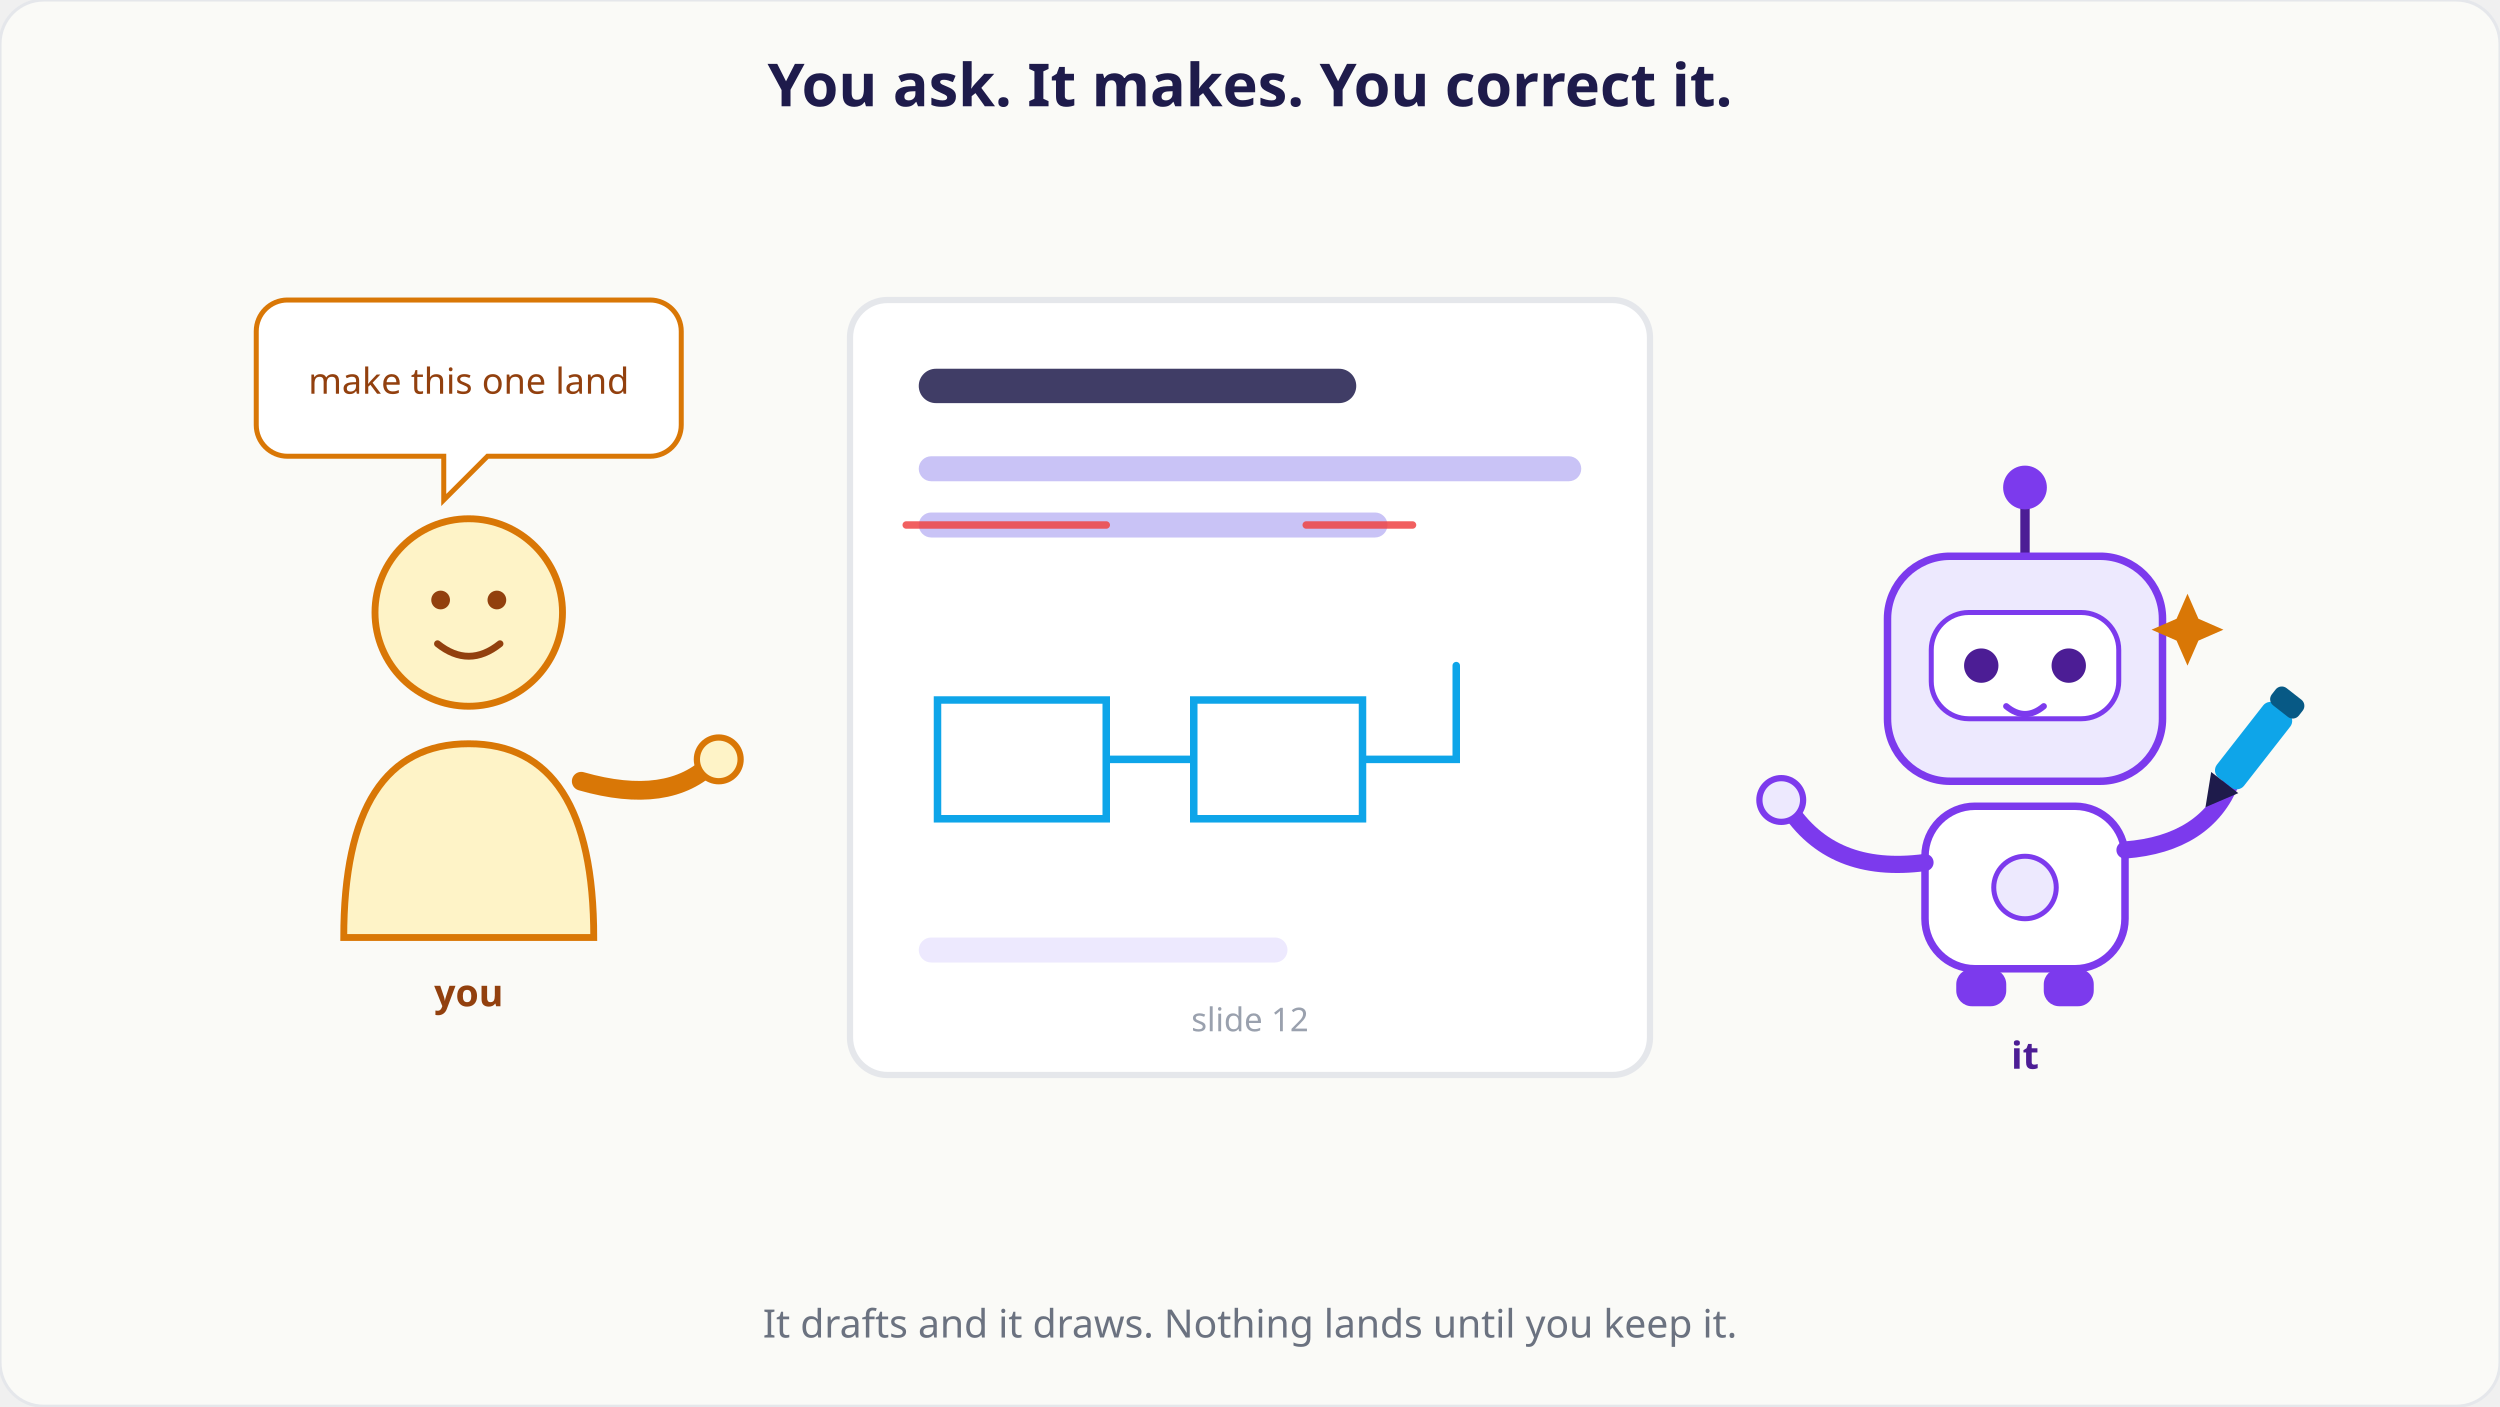
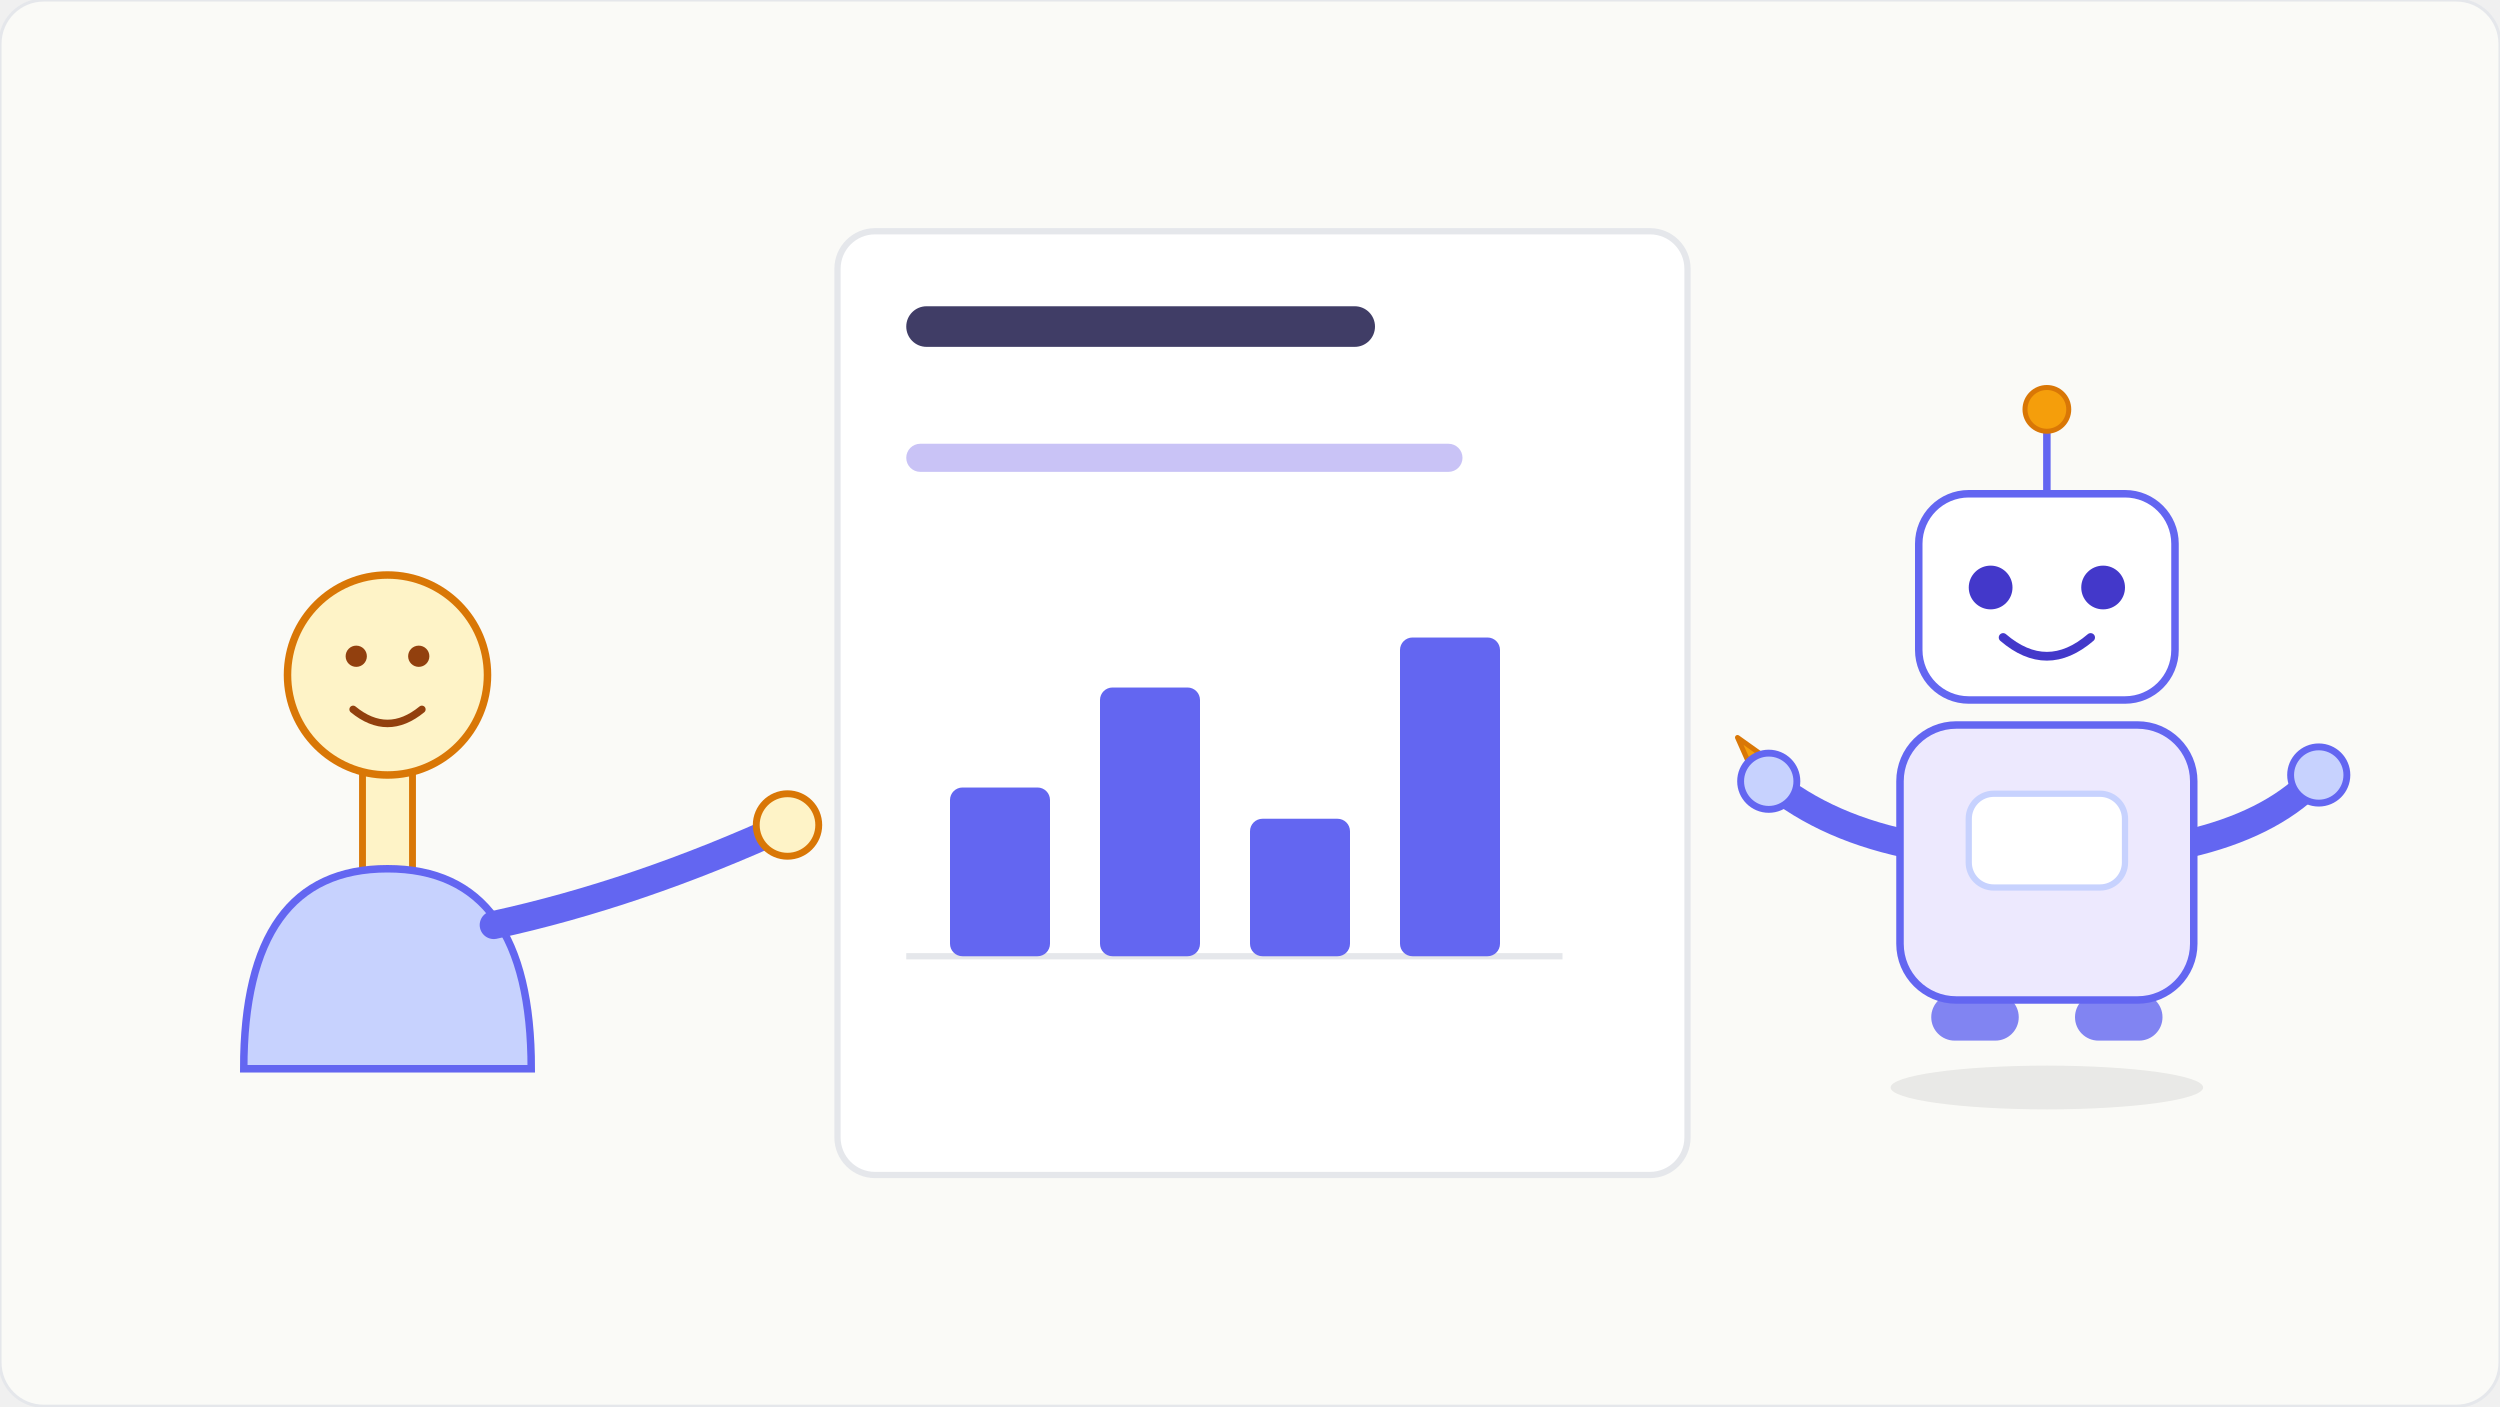
<svg xmlns="http://www.w3.org/2000/svg" viewBox="0 0 800 450" font-family="system-ui,sans-serif">
  <style>
-     /* Twelve seconds, four beats: you ask, it works, you correct it, it is
-        pleased with you. Everything is drawn in its finished state, so with the
-        animation off — printing, or a reader who asked for less motion — the
-        picture still reads. */
-     @keyframes ask    { 0%{opacity:0;transform:translateY(6px) scale(.9)} 6%,26%{opacity:1;transform:none}
-                         34%,100%{opacity:0;transform:translateY(6px) scale(.9)} }
-     @keyframes hover  { 0%,100%{transform:translateY(0)} 50%{transform:translateY(-5px)} }
-     @keyframes blink  { 0%,46%,52%,100%{transform:scaleY(1)} 48%,50%{transform:scaleY(.12)} }
-     @keyframes think  { 0%,22%{opacity:.25} 30%,52%{opacity:1} 60%,100%{opacity:.25} }
-     @keyframes place  { 0%,26%{opacity:0;transform:translate(-26px,-14px) scale(.8)}
-                         38%,100%{opacity:1;transform:none} }
-     @keyframes place2 { 0%,32%{opacity:0;transform:translate(-22px,-10px) scale(.8)}
-                         44%,100%{opacity:1;transform:none} }
-     @keyframes drawn  { 0%,36%{stroke-dashoffset:190} 56%,100%{stroke-dashoffset:0} }
-     @keyframes reach  { 0%,58%{transform:translate(0,0) rotate(0)} 68%,76%{transform:translate(52px,-16px) rotate(-12deg)}
-                         88%,100%{transform:translate(0,0) rotate(0)} }
-     @keyframes strike { 0%,70%{stroke-dashoffset:64} 80%,100%{stroke-dashoffset:0} }
-     @keyframes cheer  { 0%,84%{transform:translateY(0) rotate(0)} 90%{transform:translateY(-9px) rotate(-6deg)}
-                         96%,100%{transform:translateY(0) rotate(0)} }
-     @keyframes spark  { 0%,86%{opacity:0;transform:scale(.4)} 92%{opacity:1;transform:scale(1)}
-                         100%{opacity:0;transform:scale(1.3)} }
+     @keyframes ask    { 0%,2%{opacity:0;transform:translateY(8px) scale(.92)}
+                         6%,20%{opacity:1;transform:none}
+                         25%,100%{opacity:0;transform:translateY(8px) scale(.92)} }
+     @keyframes wall   { 0%,7%{opacity:0} 11%,44%{opacity:1} 48%,100%{opacity:0} }
+     @keyframes type   { 0%,8%{transform:scaleX(0)} 15%,100%{transform:scaleX(1)} }
+     @keyframes tag    { 0%,26%{opacity:0} 30%,44%{opacity:1} 48%,100%{opacity:0} }
+     @keyframes tada   { 0%,27%{opacity:0;transform:translateY(6px) scale(.85)}
+                         31%,39%{opacity:1;transform:none}
+                         43%,100%{opacity:0;transform:translateY(6px) scale(.85)} }
+     /* A rubber-hose arm: the sleeve stretches from the shoulder and the hand
+        travels the same distance, so the two stay joined while it reaches
+        clear across the slide. Rotating instead would have swung the hand
+        away from the paper, and translating alone tore the arm off. */
+     @keyframes reachx { 0%,36%{transform:scaleX(1)} 45%,49%{transform:scaleX(2.85)}
+                         56%,100%{transform:scaleX(1)} }
+     @keyframes reachh { 0%,36%{transform:translateX(0)} 45%,49%{transform:translateX(178px)}
+                         56%,100%{transform:translateX(0)} }
+     @keyframes hold   { 0%,33%{opacity:0} 37%,50%{opacity:1} 55%,100%{opacity:0} }
+     @keyframes strike { 0%,37%{opacity:0;stroke-dashoffset:170} 39%{opacity:1}
+                         45%{opacity:1;stroke-dashoffset:0} 50%,100%{opacity:0;stroke-dashoffset:0} }
+     @keyframes poof   { 0%,44%{opacity:0;transform:scale(.3)} 48%{opacity:.8;transform:scale(1)}
+                         55%,100%{opacity:0;transform:scale(1.6)} }
+     @keyframes mood   { 0%,47%{transform:none} 53%,62%{transform:translateY(11px) rotate(4deg)}
+                         68%,81%{transform:none} 87%{transform:translateY(-11px) rotate(-6deg)}
+                         93%,100%{transform:none} }
+     @keyframes sad    { 0%,48%{opacity:0} 53%,63%{opacity:1} 68%,100%{opacity:0} }
+     @keyframes glad   { 0%,48%{opacity:1} 53%,63%{opacity:0} 68%,100%{opacity:1} }
+     @keyframes drip   { 0%,52%{opacity:0;transform:translateY(-2px)} 56%{opacity:1}
+                         64%,100%{opacity:0;transform:translateY(20px)} }
+     @keyframes redo   { 0%,63%{opacity:0} 71%,100%{opacity:1} }
+     @keyframes grow   { 0%,67%{transform:scaleY(0)} 79%,100%{transform:scaleY(1)} }
+     @keyframes heart  { 0%,80%{opacity:0;transform:translateY(0) scale(.5)}
+                         86%{opacity:1;transform:translateY(-18px) scale(1)}
+                         97%,100%{opacity:0;transform:translateY(-40px) scale(1)} }
+     @keyframes spark  { 0%,29%{opacity:0;transform:scale(.4)} 33%{opacity:1;transform:scale(1)}
+                         39%,82%{opacity:0;transform:scale(.4)} 88%{opacity:1;transform:scale(1)}
+                         95%,100%{opacity:0;transform:scale(1.3)} }
+     @keyframes write  { 0%,9%{transform:none} 14%{transform:translate(-9px,-27px)}
+                         19%{transform:translate(-5px,-7px)} 24%{transform:translate(-11px,-31px)}
+                         29%{transform:translate(-5px,-5px)} 34%,64%{transform:none}
+                         70%{transform:translate(-9px,-23px)} 76%,100%{transform:none} }
+     @keyframes bob    { 0%,100%{transform:translateY(0)} 50%{transform:translateY(-6px)} }
+     @keyframes blink  { 0%,45%,53%,100%{transform:scaleY(1)} 47%,51%{transform:scaleY(.1)} }
+     @keyframes ping   { 0%,9%{opacity:.55;transform:scale(1)} 13%,32%{opacity:1;transform:scale(1.25)}
+                         38%,100%{opacity:.55;transform:scale(1)} }

-     .bubble{transform-origin:150px 120px;animation:ask 12s ease-out infinite}
-     .bot   {transform-origin:648px 250px;animation:hover 4s ease-in-out infinite}
-     .botC  {transform-origin:648px 250px;animation:cheer 12s ease-out infinite}
-     .eye   {transform-origin:center;animation:blink 5s ease-in-out infinite}
-     .brain {animation:think 12s ease-in-out infinite}
-     .blk1  {transform-origin:center;animation:place 12s cubic-bezier(.2,1.3,.4,1) infinite}
-     .blk2  {transform-origin:center;animation:place2 12s cubic-bezier(.2,1.3,.4,1) infinite}
-     .art   {stroke-dasharray:190;animation:drawn 12s ease-in-out infinite}
-     .arm   {transform-origin:196px 250px;animation:reach 12s ease-in-out infinite}
-     .cross {stroke-dasharray:64;animation:strike 12s ease-out infinite}
-     .spark {transform-origin:center;animation:spark 12s ease-out infinite}
+     .fb    {transform-box:fill-box}
+     .ask   {transform-origin:146px 111px;animation:ask 12s ease-out infinite}
+     .wall  {animation:wall 12s ease-out infinite}
+     .wl    {transform-box:fill-box;transform-origin:left center;animation:type 12s ease-out infinite backwards}
+     .tag   {animation:tag 12s ease-out infinite}
+     .tada  {transform-origin:608px 96px;animation:tada 12s ease-out infinite}
+     .armX  {transform-box:fill-box;transform-origin:left center;animation:reachx 12s cubic-bezier(.4,0,.3,1) infinite}
+     .hand  {animation:reachh 12s cubic-bezier(.4,0,.3,1) infinite}
+     .rub   {animation:hold 12s ease-out infinite}
+     .strike{stroke-dasharray:170;animation:strike 12s ease-out infinite}
+     .poof  {transform-box:fill-box;transform-origin:center;animation:poof 12s ease-out infinite}
+     .mood  {transform-origin:655px 240px;animation:mood 12s cubic-bezier(.3,1.4,.5,1) infinite}
+     .bob   {transform-origin:655px 240px;animation:bob 4s ease-in-out infinite}
+     .sad   {animation:sad 12s steps(1,end) infinite}
+     .glad  {animation:glad 12s steps(1,end) infinite}
+     .drip  {animation:drip 12s ease-in infinite}
+     .good  {animation:redo 12s ease-out infinite}
+     .bar   {transform-box:fill-box;transform-origin:center bottom;animation:grow 12s cubic-bezier(.2,1.3,.4,1) infinite backwards}
+     .heart {transform-box:fill-box;transform-origin:center;animation:heart 12s ease-out infinite}
+     .spark {transform-box:fill-box;transform-origin:center;animation:spark 12s ease-out infinite}
+     .pen   {animation:write 12s ease-in-out infinite}
+     .eye   {transform-box:fill-box;transform-origin:center;animation:blink 5.5s ease-in-out infinite}
+     .ant   {transform-box:fill-box;transform-origin:center;animation:ping 12s ease-in-out infinite}
    @media print,(prefers-reduced-motion:reduce){
-       .bubble,.bot,.botC,.eye,.brain,.blk1,.blk2,.art,.arm,.cross,.spark{animation:none!important}
-       .bubble{opacity:0} .spark{opacity:0}
+       .ask,.wall,.wl,.tag,.tada,.armX,.hand,.rub,.strike,.poof,.mood,.bob,.sad,.glad,.drip,
+       .good,.bar,.heart,.spark,.pen,.eye,.ant{animation:none!important}
+       .ask,.wall,.tag,.tada,.rub,.strike,.poof,.sad,.drip,.heart,.spark{opacity:0}
    }
  </style>
  <rect width="800" height="450" rx="14" fill="#FAFAF7" stroke="#E5E7EB" />
-   <text x="400" y="34" text-anchor="middle" font-size="19" font-weight="700" fill="#1E1B4B">You ask. It makes. You correct it.</text>
-   <rect x="272" y="96" width="256" height="248" rx="12" fill="#FFFFFF" stroke="#E5E7EB" stroke-width="2" />
-   <rect x="294" y="118" width="140" height="11" rx="5.5" fill="#1E1B4B" opacity=".85" />
-   <g class="blk1">
-     <rect x="294" y="146" width="212" height="8" rx="4" fill="#C9C3F6" />
+   <rect x="268" y="74" width="272" height="302" rx="12" fill="#FFFFFF" stroke="#E5E7EB" stroke-width="2" />
+   <rect x="290" y="98" width="150" height="13" rx="6.5" fill="#1E1B4B" opacity=".85" />
+   <g class="wall" opacity="0">
+     <rect class="wl" x="290" y="138" width="216" height="9" rx="4.5" fill="#C9C3F6" />
+     <rect class="wl" x="290" y="160" width="200" height="9" rx="4.5" fill="#C9C3F6" style="animation-delay:.35s" />
+     <rect class="wl" x="290" y="182" width="208" height="9" rx="4.5" fill="#C9C3F6" style="animation-delay:.7s" />
+     <rect class="wl" x="290" y="204" width="186" height="9" rx="4.5" fill="#C9C3F6" style="animation-delay:1.05s" />
+     <rect class="wl" x="290" y="226" width="212" height="9" rx="4.5" fill="#C9C3F6" style="animation-delay:1.4s" />
+     <rect class="wl" x="290" y="248" width="194" height="9" rx="4.5" fill="#C9C3F6" style="animation-delay:1.75s" />
+     <rect class="wl" x="290" y="270" width="152" height="9" rx="4.5" fill="#C9C3F6" style="animation-delay:2.1s" />
  </g>
-   <g class="blk2">
-     <rect x="294" y="164" width="150" height="8" rx="4" fill="#C9C3F6" />
+   <text class="tag" x="290" y="300" font-size="12.5" fill="#9AA1AE" opacity="0">+ 6 more paragraphs</text>
+   <path class="strike" d="M282 252 H448" stroke="#EF4444" stroke-width="3.2" stroke-linecap="round" opacity="0" />
+   <g fill="#C9C3F6">
+     <circle class="poof" cx="330" cy="196" r="13" opacity="0" />
+     <circle class="poof" cx="404" cy="176" r="17" opacity="0" />
+     <circle class="poof" cx="470" cy="212" r="12" opacity="0" />
  </g>
-   <path class="cross" d="M290 168 H452" stroke="#EF4444" stroke-width="2.4" stroke-linecap="round" opacity=".85" />
-   <g fill="none" stroke="#0EA5E9" stroke-width="2.4" stroke-linecap="round">
-     <path class="art" d="M300 224 h54 v38 h-54 z M382 224 h54 v38 h-54 z M354 243 h28 M436 243 h30 v-30" />
-   </g>
-   <rect x="294" y="300" width="118" height="8" rx="4" fill="#EDE9FE" />
-   <text x="400" y="330" text-anchor="middle" font-size="10.5" fill="#9AA1AE">slide 12</text>
-   <g>
-     <circle cx="150" cy="196" r="30" fill="#FEF3C7" stroke="#D97706" stroke-width="2.2" />
-     <circle cx="141" cy="192" r="3" fill="#92400E" />
-     <circle cx="159" cy="192" r="3" fill="#92400E" />
-     <path d="M140 206 q10 8 20 0" fill="none" stroke="#92400E" stroke-width="2.2" stroke-linecap="round" />
-     <path d="M110 300 q0 -62 40 -62 q40 0 40 62 z" fill="#FEF3C7" stroke="#D97706" stroke-width="2.2" />
-     <g class="arm">
-       <path d="M186 250 q28 8 42 -6" fill="none" stroke="#D97706" stroke-width="6" stroke-linecap="round" />
-       <circle cx="230" cy="243" r="7" fill="#FEF3C7" stroke="#D97706" stroke-width="2" />
+   <g class="good">
+     <rect x="290" y="142" width="178" height="9" rx="4.5" fill="#C9C3F6" />
+     <path d="M290 306 H500" stroke="#E5E7EB" stroke-width="2" />
+     <g fill="#6366F1">
+       <rect class="bar" x="304" y="252" width="32" height="54" rx="4" />
+       <rect class="bar" x="352" y="220" width="32" height="86" rx="4" style="animation-delay:.12s" />
+       <rect class="bar" x="400" y="262" width="32" height="44" rx="4" style="animation-delay:.24s" />
+       <rect class="bar" x="448" y="204" width="32" height="102" rx="4" style="animation-delay:.36s" />
    </g>
  </g>
-   <text x="150" y="322" text-anchor="middle" font-size="12" font-weight="600" fill="#92400E">you</text>
-   <g class="bubble">
-     <path d="M92 96 h116 a10 10 0 0 1 10 10 v30 a10 10 0 0 1 -10 10 h-52 l-14 14 v-14 h-50              a10 10 0 0 1 -10 -10 v-30 a10 10 0 0 1 10 -10 z" fill="#FFFFFF" stroke="#D97706" stroke-width="1.6" />
-     <text x="150" y="126" text-anchor="middle" font-size="11.5" fill="#92400E">make this one land</text>
+   <g class="ask" opacity="0">
+     <rect x="58" y="88" width="176" height="46" rx="12" fill="#FFFFFF" stroke="#C7D2FE" stroke-width="2" />
+     <path d="M118 133 l6 17 15-17 z" fill="#FFFFFF" stroke="#C7D2FE" stroke-width="2" />
+     <text x="146" y="117" text-anchor="middle" font-size="15" fill="#1E1B4B">Write the intro</text>
  </g>
-   <g class="botC">
-     <g class="bot">
-       <path d="M648 178 v-16" stroke="#4C1D95" stroke-width="3" stroke-linecap="round" />
-       <circle class="brain" cx="648" cy="156" r="7" fill="#7C3AED" />
-       <rect x="604" y="178" width="88" height="72" rx="20" fill="#EDE9FE" stroke="#7C3AED" stroke-width="2.4" />
-       <rect x="618" y="196" width="60" height="34" rx="12" fill="#FFFFFF" stroke="#7C3AED" stroke-width="1.6" />
-       <g class="eye">
-         <circle cx="634" cy="213" r="5.5" fill="#4C1D95" />
+   <g>
+     <rect x="116" y="238" width="16" height="44" fill="#FEF3C7" stroke="#D97706" stroke-width="2.2" />
+     <path d="M78 342 q0-64 46-64 t46 64 z" fill="#C7D2FE" stroke="#6366F1" stroke-width="2.4" />
+     <circle cx="124" cy="216" r="32" fill="#FEF3C7" stroke="#D97706" stroke-width="2.4" />
+     <circle cx="114" cy="210" r="3.4" fill="#92400E" />
+     <circle cx="134" cy="210" r="3.4" fill="#92400E" />
+     <path d="M113 227 q11 9 22 0" fill="none" stroke="#92400E" stroke-width="2.4" stroke-linecap="round" />
+     <path class="armX" d="M158 296 q46-10 94-32" fill="none" stroke="#6366F1" stroke-width="9" stroke-linecap="round" />
+     <g class="hand">
+       <g class="rub" opacity="0">
+         <rect x="240" y="246" width="26" height="15" rx="4" fill="#FCA5A5" stroke="#EF4444" stroke-width="1.8" transform="rotate(-16 253 253)" />
      </g>
-       <g class="eye">
-         <circle cx="662" cy="213" r="5.5" fill="#4C1D95" />
+       <circle cx="252" cy="264" r="10" fill="#FEF3C7" stroke="#D97706" stroke-width="2.2" />
+     </g>
+     <path class="heart" d="M198 246 c-7-9-20-2-20 9 c0 11 20 20 20 20 c0 0 20-9 20-20 c0-11-13-18-20-9 z" fill="#F472B6" opacity="0" />
+   </g>
+   <g class="mood">
+     <g class="bob">
+       <ellipse cx="655" cy="348" rx="50" ry="7" fill="#000000" opacity=".07" />
+       <rect x="618" y="318" width="28" height="15" rx="7.5" fill="#6366F1" opacity=".8" />
+       <rect x="664" y="318" width="28" height="15" rx="7.5" fill="#6366F1" opacity=".8" />
+       <g class="pen">
+         <path d="M610 270 q-28-6-46-22" fill="none" stroke="#6366F1" stroke-width="9" stroke-linecap="round" />
+         <path d="M556 236 l14 10-6 8z" fill="#F59E0B" stroke="#D97706" stroke-width="1.6" stroke-linejoin="round" />
+         <circle cx="566" cy="250" r="9" fill="#C7D2FE" stroke="#6366F1" stroke-width="2.2" />
      </g>
-       <path d="M642 226 q6 5 12 0" fill="none" stroke="#7C3AED" stroke-width="2" stroke-linecap="round" />
-       <rect x="616" y="258" width="64" height="52" rx="16" fill="#FFFFFF" stroke="#7C3AED" stroke-width="2.4" />
-       <circle cx="648" cy="284" r="10" fill="#EDE9FE" stroke="#7C3AED" stroke-width="1.6" />
-       <path d="M616 276 q-30 4 -44 -18" fill="none" stroke="#7C3AED" stroke-width="5.5" stroke-linecap="round" />
-       <circle cx="570" cy="256" r="7" fill="#EDE9FE" stroke="#7C3AED" stroke-width="2" />
-       <path d="M680 272 q26 -2 34 -22" fill="none" stroke="#7C3AED" stroke-width="5.5" stroke-linecap="round" />
-       <g transform="rotate(38 716 246)">
-         <rect x="710" y="222" width="11" height="30" rx="3" fill="#0EA5E9" />
-         <path d="M710 252 h11 l-5.5 10 z" fill="#1E1B4B" />
-         <rect x="710" y="216" width="11" height="7" rx="2.5" fill="#075985" />
+       <path d="M700 270 q26-6 40-20" fill="none" stroke="#6366F1" stroke-width="9" stroke-linecap="round" />
+       <circle cx="742" cy="248" r="9" fill="#C7D2FE" stroke="#6366F1" stroke-width="2.2" />
+       <rect x="608" y="232" width="94" height="88" rx="18" fill="#EDE9FE" stroke="#6366F1" stroke-width="2.4" />
+       <rect x="630" y="254" width="50" height="30" rx="8" fill="#FFFFFF" stroke="#C7D2FE" stroke-width="2" />
+       <path d="M655 158 V138" stroke="#6366F1" stroke-width="2.4" stroke-linecap="round" />
+       <circle class="ant" cx="655" cy="131" r="7" fill="#F59E0B" stroke="#D97706" stroke-width="1.6" />
+       <rect x="614" y="158" width="82" height="66" rx="16" fill="#FFFFFF" stroke="#6366F1" stroke-width="2.4" />
+       <g class="glad">
+         <circle class="eye" cx="637" cy="188" r="7" fill="#4338CA" />
+         <circle class="eye" cx="673" cy="188" r="7" fill="#4338CA" />
+         <path d="M641 204 q14 12 28 0" fill="none" stroke="#4338CA" stroke-width="2.8" stroke-linecap="round" />
      </g>
-       <rect x="626" y="310" width="16" height="12" rx="5" fill="#7C3AED" />
-       <rect x="654" y="310" width="16" height="12" rx="5" fill="#7C3AED" />
-       <g class="spark" fill="#D97706">
-         <path d="M700 190 l3.5 8 8 3.5 -8 3.5 -3.5 8 -3.5 -8 -8 -3.5 8 -3.5 z" />
+       <g class="sad" opacity="0" fill="none" stroke="#4338CA" stroke-width="2.8" stroke-linecap="round">
+         <path d="M630 182 l11 6-11 6" />
+         <path d="M680 182 l-11 6 11 6" />
+         <path d="M641 210 q14-12 28 0" />
      </g>
+       <path class="drip" d="M700 176 q7 11 7 15 a7 7 0 0 1-14 0 q0-4 7-15z" fill="#7DD3FC" opacity="0" />
    </g>
  </g>
-   <text x="648" y="342" text-anchor="middle" font-size="12" font-weight="600" fill="#4C1D95">it</text>
-   <text x="400" y="428" text-anchor="middle" font-size="12.5" fill="#6B7280">It drafts and it draws. Nothing lands until you keep it.</text>
+   <g class="tada" opacity="0">
+     <rect x="548" y="58" width="120" height="42" rx="12" fill="#FFFFFF" stroke="#C7D2FE" stroke-width="2" />
+     <path d="M636 99 l16 5-5 16z" fill="#FFFFFF" stroke="#C7D2FE" stroke-width="2" />
+     <text x="608" y="85" text-anchor="middle" font-size="15" fill="#6366F1">Ta-da!</text>
+   </g>
+   <g fill="#F59E0B" opacity="0">
+     <path class="spark" d="M728 184 l4 7.5 7.5 4-7.5 4-4 7.5-4-7.5-7.5-4 7.5-4z" />
+     <path class="spark" d="M588 140 l3 6 6 3-6 3-3 6-3-6-6-3 6-3z" style="animation-delay:.25s" />
+   </g>
</svg>
